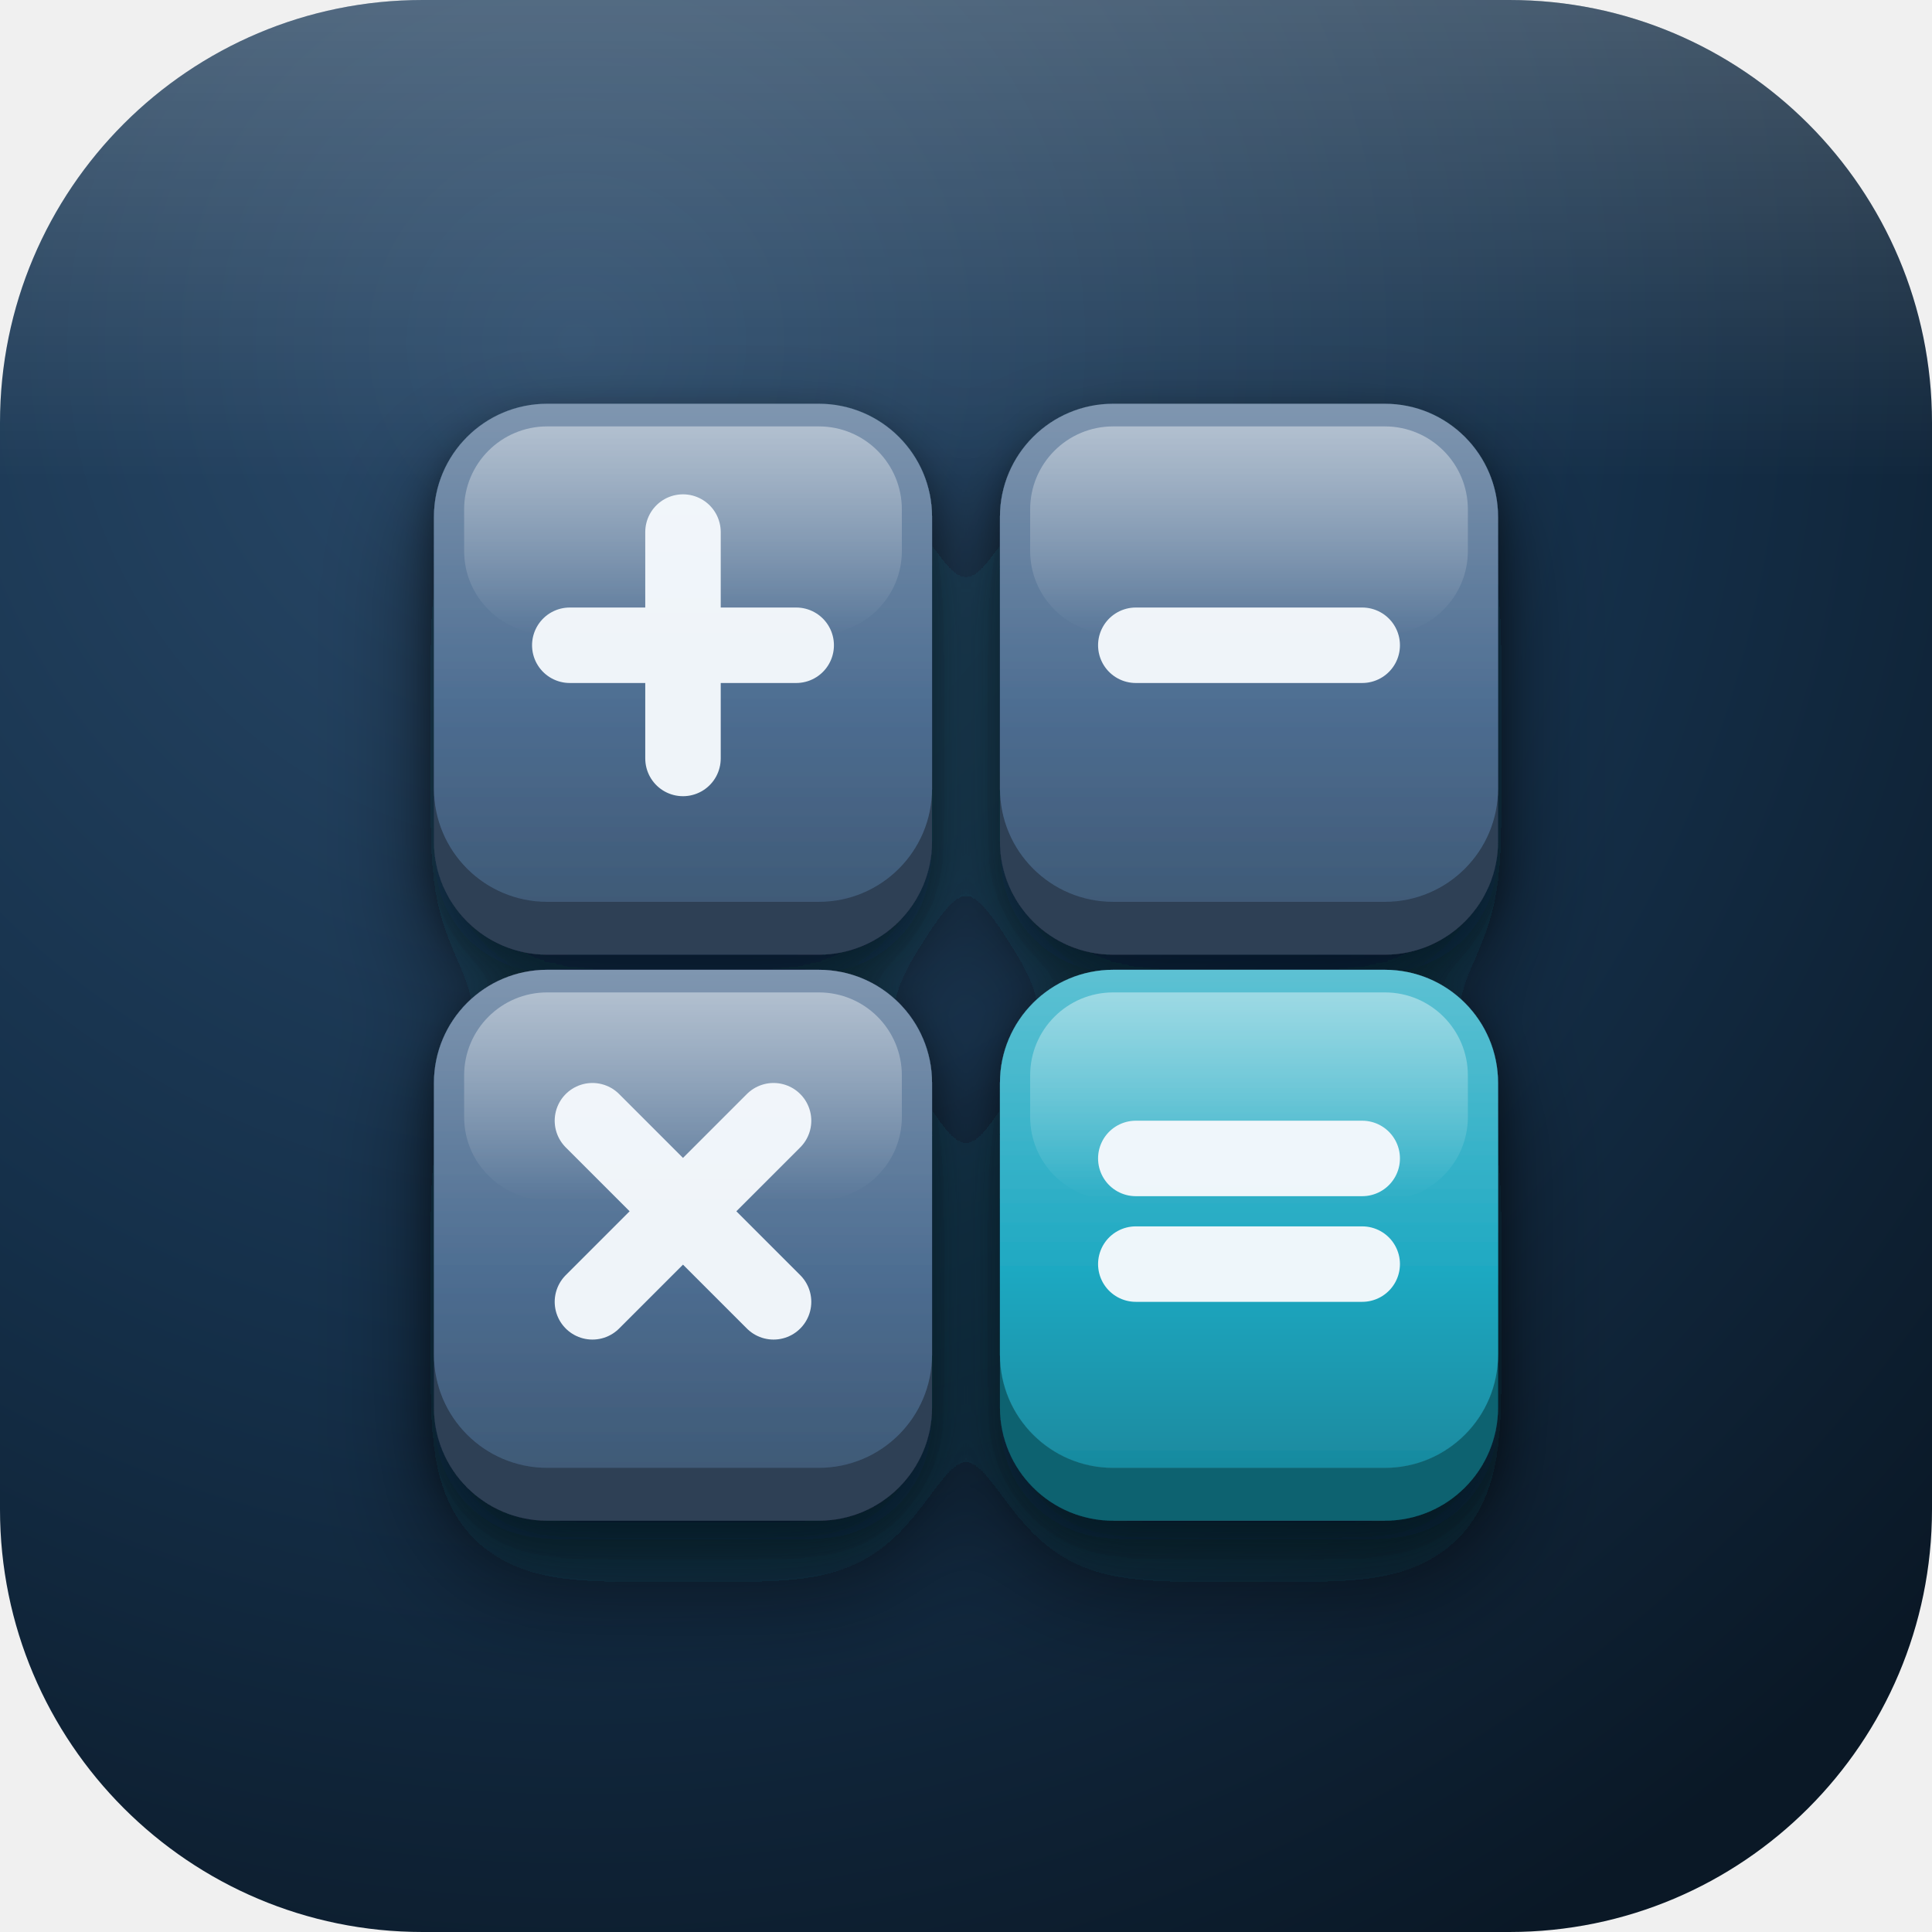
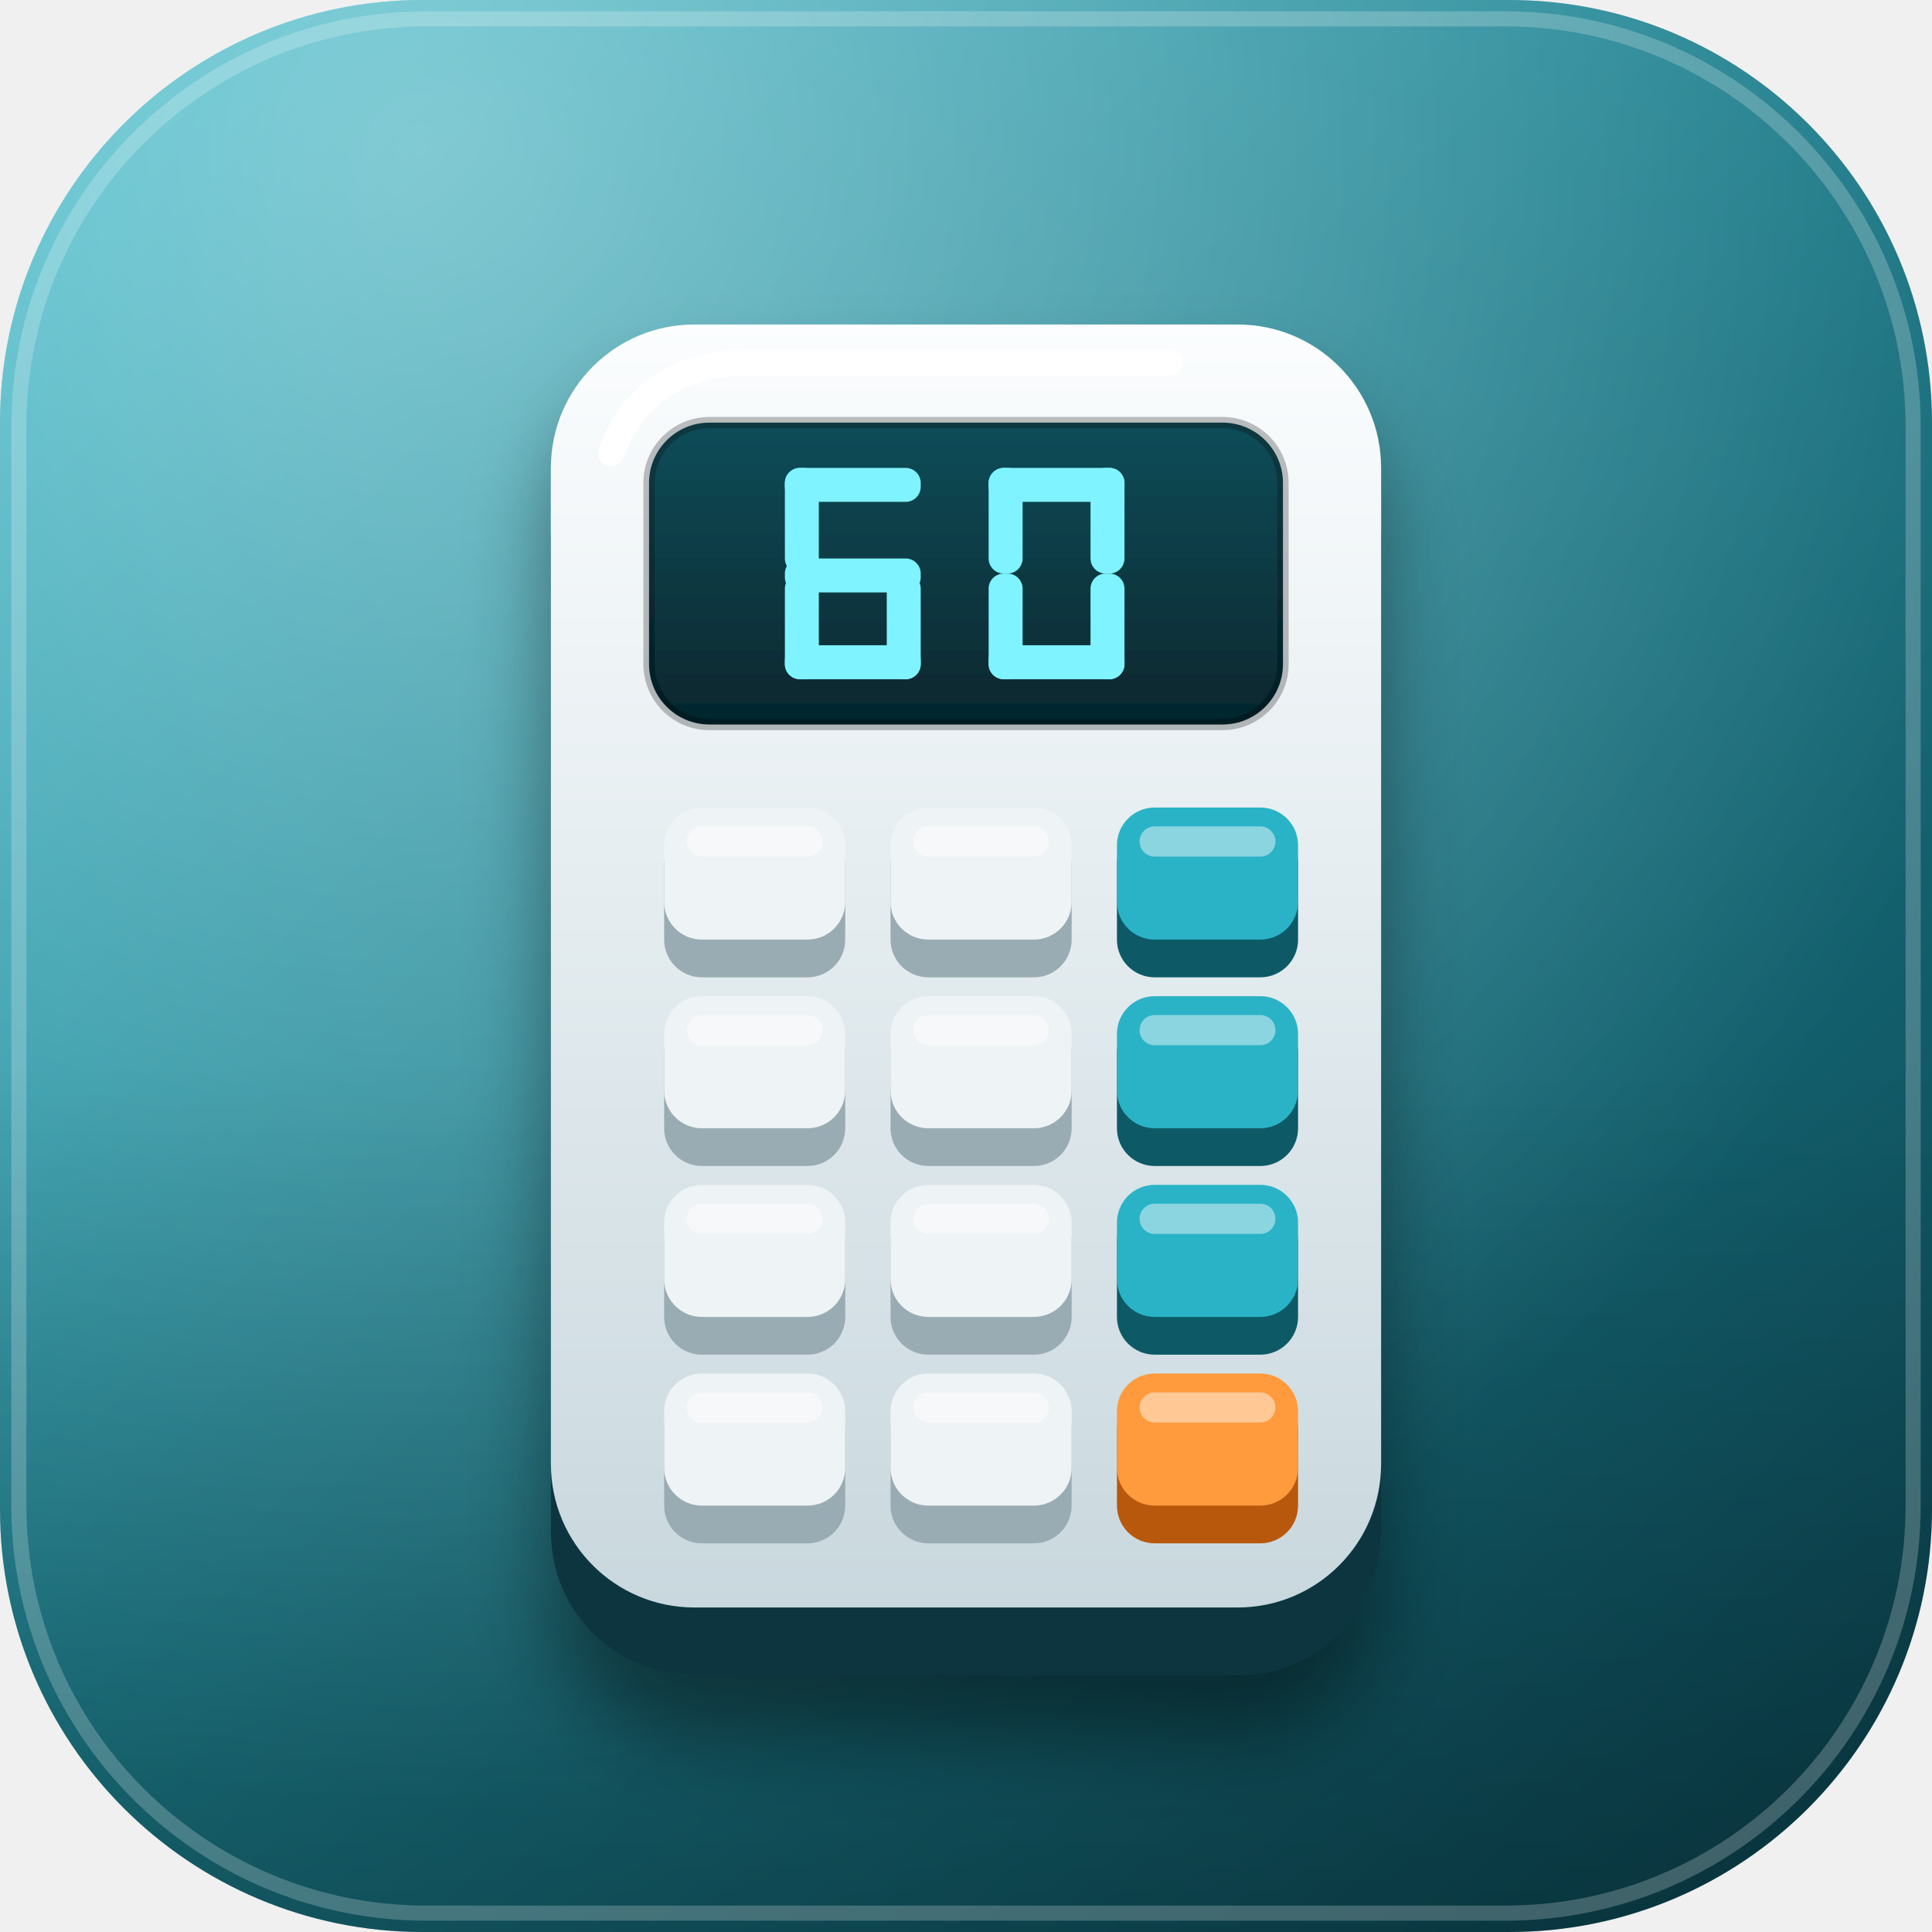
- <svg xmlns="http://www.w3.org/2000/svg" viewBox="0 0 512 512">
+ <svg xmlns="http://www.w3.org/2000/svg" viewBox="0 0 512 512" width="512" height="512">
  <defs>
-     <radialGradient id="bg" cx="30%" cy="18%" r="95%">
-       <stop offset="0" stop-color="#2B4B6B" />
-       <stop offset=".55" stop-color="#15304A" />
-       <stop offset="1" stop-color="#0A1826" />
+     <linearGradient id="tg" x1="0" y1="0" x2="1" y2="1">
+       <stop offset="0" stop-color="#2bb5c6" />
+       <stop offset="1" stop-color="#0a3f4b" />
+     </linearGradient>
+     <radialGradient id="th" cx="0.22" cy="0.08" r="0.85">
+       <stop offset="0" stop-color="#fff" stop-opacity="0.42" />
+       <stop offset="1" stop-color="#fff" stop-opacity="0" />
    </radialGradient>
-     <linearGradient id="rim" x1="0" y1="0" x2="0" y2="1">
-       <stop offset="0" stop-color="#ffffff" stop-opacity=".22" />
-       <stop offset=".25" stop-color="#ffffff" stop-opacity="0" />
+     <linearGradient id="tb" x1="0" y1="0" x2="0" y2="1">
+       <stop offset="0.55" stop-color="#000" stop-opacity="0" />
+       <stop offset="1" stop-color="#000" stop-opacity="0.28" />
    </linearGradient>
-     <filter id="drop" x="-30%" y="-30%" width="160%" height="170%">
-       <feDropShadow dx="0" dy="14" stdDeviation="14" flood-color="#000814" flood-opacity=".55" />
+     <filter id="sh" x="-30%" y="-30%" width="160%" height="170%">
+       <feGaussianBlur in="SourceAlpha" stdDeviation="11" />
+       <feOffset dy="16" />
+       <feComponentTransfer>
+         <feFuncA type="linear" slope=".42" />
+       </feComponentTransfer>
+       <feMerge>
+         <feMergeNode />
+         <feMergeNode in="SourceGraphic" />
+       </feMerge>
    </filter>
-     <filter id="soft" x="-20%" y="-20%" width="140%" height="150%">
-       <feDropShadow dx="0" dy="5" stdDeviation="5" flood-color="#000814" flood-opacity=".45" />
+     <filter id="sh2" x="-30%" y="-30%" width="160%" height="170%">
+       <feGaussianBlur in="SourceAlpha" stdDeviation="3" />
+       <feOffset dy="4" />
+       <feComponentTransfer>
+         <feFuncA type="linear" slope=".35" />
+       </feComponentTransfer>
+       <feMerge>
+         <feMergeNode />
+         <feMergeNode in="SourceGraphic" />
+       </feMerge>
    </filter>
-     <linearGradient id="gloss" x1="0" y1="0" x2="0" y2="1">
-       <stop offset="0" stop-color="#ffffff" stop-opacity=".55" />
-       <stop offset="1" stop-color="#ffffff" stop-opacity="0" />
+     <linearGradient id="cb" x1="0" y1="86" x2="0" y2="426" gradientUnits="userSpaceOnUse">
+       <stop offset="0" stop-color="#fbfdfe" />
+       <stop offset="1" stop-color="#c9d8de" />
    </linearGradient>
-     <linearGradient id="ch0" x1="0" y1="0" x2="0" y2="1">
-       <stop offset="0" stop-color="#7f96b0" />
-       <stop offset=".6" stop-color="#4E6E92" />
-       <stop offset="1" stop-color="#3f5a77" />
-     </linearGradient>
-     <linearGradient id="ch1" x1="0" y1="0" x2="0" y2="1">
-       <stop offset="0" stop-color="#7f96b0" />
-       <stop offset=".6" stop-color="#4E6E92" />
-       <stop offset="1" stop-color="#3f5a77" />
-     </linearGradient>
-     <linearGradient id="ch2" x1="0" y1="0" x2="0" y2="1">
-       <stop offset="0" stop-color="#7f96b0" />
-       <stop offset=".6" stop-color="#4E6E92" />
-       <stop offset="1" stop-color="#3f5a77" />
-     </linearGradient>
-     <linearGradient id="ch3" x1="0" y1="0" x2="0" y2="1">
-       <stop offset="0" stop-color="#5dc1d3" />
-       <stop offset=".6" stop-color="#1FA9C2" />
-       <stop offset="1" stop-color="#198a9f" />
+     <linearGradient id="cs" x1="0" y1="114" x2="0" y2="192" gradientUnits="userSpaceOnUse">
+       <stop offset="0" stop-color="#0d4c58" />
+       <stop offset="1" stop-color="#06262d" />
    </linearGradient>
  </defs>
-   <rect width="512" height="512" rx="112" fill="url(#bg)" />
-   <rect width="512" height="512" rx="112" fill="url(#rim)" />
-   <g filter="url(#drop)">
-     <g filter="url(#soft)">
-       <rect x="115.0" y="121.0" width="132" height="132" rx="30" fill="#2d3f54" />
-       <rect x="115.0" y="107.0" width="132" height="132" rx="30" fill="url(#ch0)" />
-       <rect x="123.0" y="113.0" width="116" height="55" rx="22" fill="url(#gloss)" opacity=".75" />
+   <rect width="512" height="512" rx="112" fill="url(#tg)" />
+   <rect width="512" height="512" rx="112" fill="url(#th)" />
+   <rect width="512" height="512" rx="112" fill="url(#tb)" />
+   <rect x="5" y="5" width="502" height="502" rx="108" fill="none" stroke="#fff" stroke-opacity=".22" stroke-width="4" />
+   <g transform="">
+     <g filter="url(#sh)">
+       <g transform="translate(0 18)">
+         <rect x="146" y="86" width="220" height="340" rx="38" fill="#0a3640" />
+       </g>
+       <rect x="146" y="86" width="220" height="340" rx="38" fill="url(#cb)" />
+       <rect x="172" y="112" width="168" height="80" rx="16" fill="url(#cs)" />
+       <rect x="172" y="112" width="168" height="80" rx="16" fill="none" stroke="#000" stroke-opacity=".25" stroke-width="3" />
+       <rect x="208" y="124" width="36" height="9" rx="4" fill="#7ff3ff" />
+       <rect x="208" y="124" width="9" height="28" rx="4" fill="#7ff3ff" />
+       <rect x="208" y="148" width="36" height="9" rx="4" fill="#7ff3ff" />
+       <rect x="208" y="152" width="9" height="28" rx="4" fill="#7ff3ff" />
+       <rect x="208" y="171" width="36" height="9" rx="4" fill="#7ff3ff" />
+       <rect x="235" y="152" width="9" height="28" rx="4" fill="#7ff3ff" />
+       <rect x="262" y="124" width="36" height="9" rx="4" fill="#7ff3ff" />
+       <rect x="289" y="124" width="9" height="28" rx="4" fill="#7ff3ff" />
+       <rect x="289" y="152" width="9" height="28" rx="4" fill="#7ff3ff" />
+       <rect x="262" y="171" width="36" height="9" rx="4" fill="#7ff3ff" />
+       <rect x="262" y="152" width="9" height="28" rx="4" fill="#7ff3ff" />
+       <rect x="262" y="124" width="9" height="28" rx="4" fill="#7ff3ff" />
+       <rect x="176" y="219" width="48" height="40" rx="10" fill="#9aacb3" />
+       <rect x="176" y="214" width="48" height="35" rx="10" fill="#eef3f5" />
+       <rect x="182" y="219" width="36" height="8" rx="4" fill="#fff" fill-opacity=".45" />
+       <rect x="236" y="219" width="48" height="40" rx="10" fill="#9aacb3" />
+       <rect x="236" y="214" width="48" height="35" rx="10" fill="#eef3f5" />
+       <rect x="242" y="219" width="36" height="8" rx="4" fill="#fff" fill-opacity=".45" />
+       <rect x="296" y="219" width="48" height="40" rx="10" fill="#0b5a66" />
+       <rect x="296" y="214" width="48" height="35" rx="10" fill="#2bb3c7" />
+       <rect x="302" y="219" width="36" height="8" rx="4" fill="#fff" fill-opacity=".45" />
+       <rect x="176" y="269" width="48" height="40" rx="10" fill="#9aacb3" />
+       <rect x="176" y="264" width="48" height="35" rx="10" fill="#eef3f5" />
+       <rect x="182" y="269" width="36" height="8" rx="4" fill="#fff" fill-opacity=".45" />
+       <rect x="236" y="269" width="48" height="40" rx="10" fill="#9aacb3" />
+       <rect x="236" y="264" width="48" height="35" rx="10" fill="#eef3f5" />
+       <rect x="242" y="269" width="36" height="8" rx="4" fill="#fff" fill-opacity=".45" />
+       <rect x="296" y="269" width="48" height="40" rx="10" fill="#0b5a66" />
+       <rect x="296" y="264" width="48" height="35" rx="10" fill="#2bb3c7" />
+       <rect x="302" y="269" width="36" height="8" rx="4" fill="#fff" fill-opacity=".45" />
+       <rect x="176" y="319" width="48" height="40" rx="10" fill="#9aacb3" />
+       <rect x="176" y="314" width="48" height="35" rx="10" fill="#eef3f5" />
+       <rect x="182" y="319" width="36" height="8" rx="4" fill="#fff" fill-opacity=".45" />
+       <rect x="236" y="319" width="48" height="40" rx="10" fill="#9aacb3" />
+       <rect x="236" y="314" width="48" height="35" rx="10" fill="#eef3f5" />
+       <rect x="242" y="319" width="36" height="8" rx="4" fill="#fff" fill-opacity=".45" />
+       <rect x="296" y="319" width="48" height="40" rx="10" fill="#0b5a66" />
+       <rect x="296" y="314" width="48" height="35" rx="10" fill="#2bb3c7" />
+       <rect x="302" y="319" width="36" height="8" rx="4" fill="#fff" fill-opacity=".45" />
+       <rect x="176" y="369" width="48" height="40" rx="10" fill="#9aacb3" />
+       <rect x="176" y="364" width="48" height="35" rx="10" fill="#eef3f5" />
+       <rect x="182" y="369" width="36" height="8" rx="4" fill="#fff" fill-opacity=".45" />
+       <rect x="236" y="369" width="48" height="40" rx="10" fill="#9aacb3" />
+       <rect x="236" y="364" width="48" height="35" rx="10" fill="#eef3f5" />
+       <rect x="242" y="369" width="36" height="8" rx="4" fill="#fff" fill-opacity=".45" />
+       <rect x="296" y="369" width="48" height="40" rx="10" fill="#b8590f" />
+       <rect x="296" y="364" width="48" height="35" rx="10" fill="#ff9a3c" />
+       <rect x="302" y="369" width="36" height="8" rx="4" fill="#fff" fill-opacity=".45" />
+       <path d="M162 120c6-16 18-24 38-24h110" fill="none" stroke="#fff" stroke-width="7" stroke-linecap="round" />
    </g>
-     <path d="M151.0 171.0 h60 M181.0 141.0 v60" stroke="#F4F8FC" stroke-width="20" stroke-linecap="round" fill="none" opacity=".97" />
-     <g filter="url(#soft)">
-       <rect x="265.0" y="121.0" width="132" height="132" rx="30" fill="#2d3f54" />
-       <rect x="265.0" y="107.0" width="132" height="132" rx="30" fill="url(#ch1)" />
-       <rect x="273.0" y="113.0" width="116" height="55" rx="22" fill="url(#gloss)" opacity=".75" />
-     </g>
-     <path d="M301.0 171.0 h60" stroke="#F4F8FC" stroke-width="20" stroke-linecap="round" fill="none" opacity=".97" />
-     <g filter="url(#soft)">
-       <rect x="115.0" y="271.0" width="132" height="132" rx="30" fill="#2d3f54" />
-       <rect x="115.0" y="257.0" width="132" height="132" rx="30" fill="url(#ch2)" />
-       <rect x="123.0" y="263.0" width="116" height="55" rx="22" fill="url(#gloss)" opacity=".75" />
-     </g>
-     <path d="M157.0 297.0 l48 48 M205.0 297.0 l-48 48" stroke="#F4F8FC" stroke-width="20" stroke-linecap="round" fill="none" opacity=".97" />
-     <g filter="url(#soft)">
-       <rect x="265.0" y="271.0" width="132" height="132" rx="30" fill="#116270" />
-       <rect x="265.0" y="257.0" width="132" height="132" rx="30" fill="url(#ch3)" />
-       <rect x="273.0" y="263.0" width="116" height="55" rx="22" fill="url(#gloss)" opacity=".75" />
-     </g>
-     <path d="M301.0 307.0 h60 M301.0 335.0 h60" stroke="#F4F8FC" stroke-width="20" stroke-linecap="round" fill="none" opacity=".97" />
  </g>
</svg>
